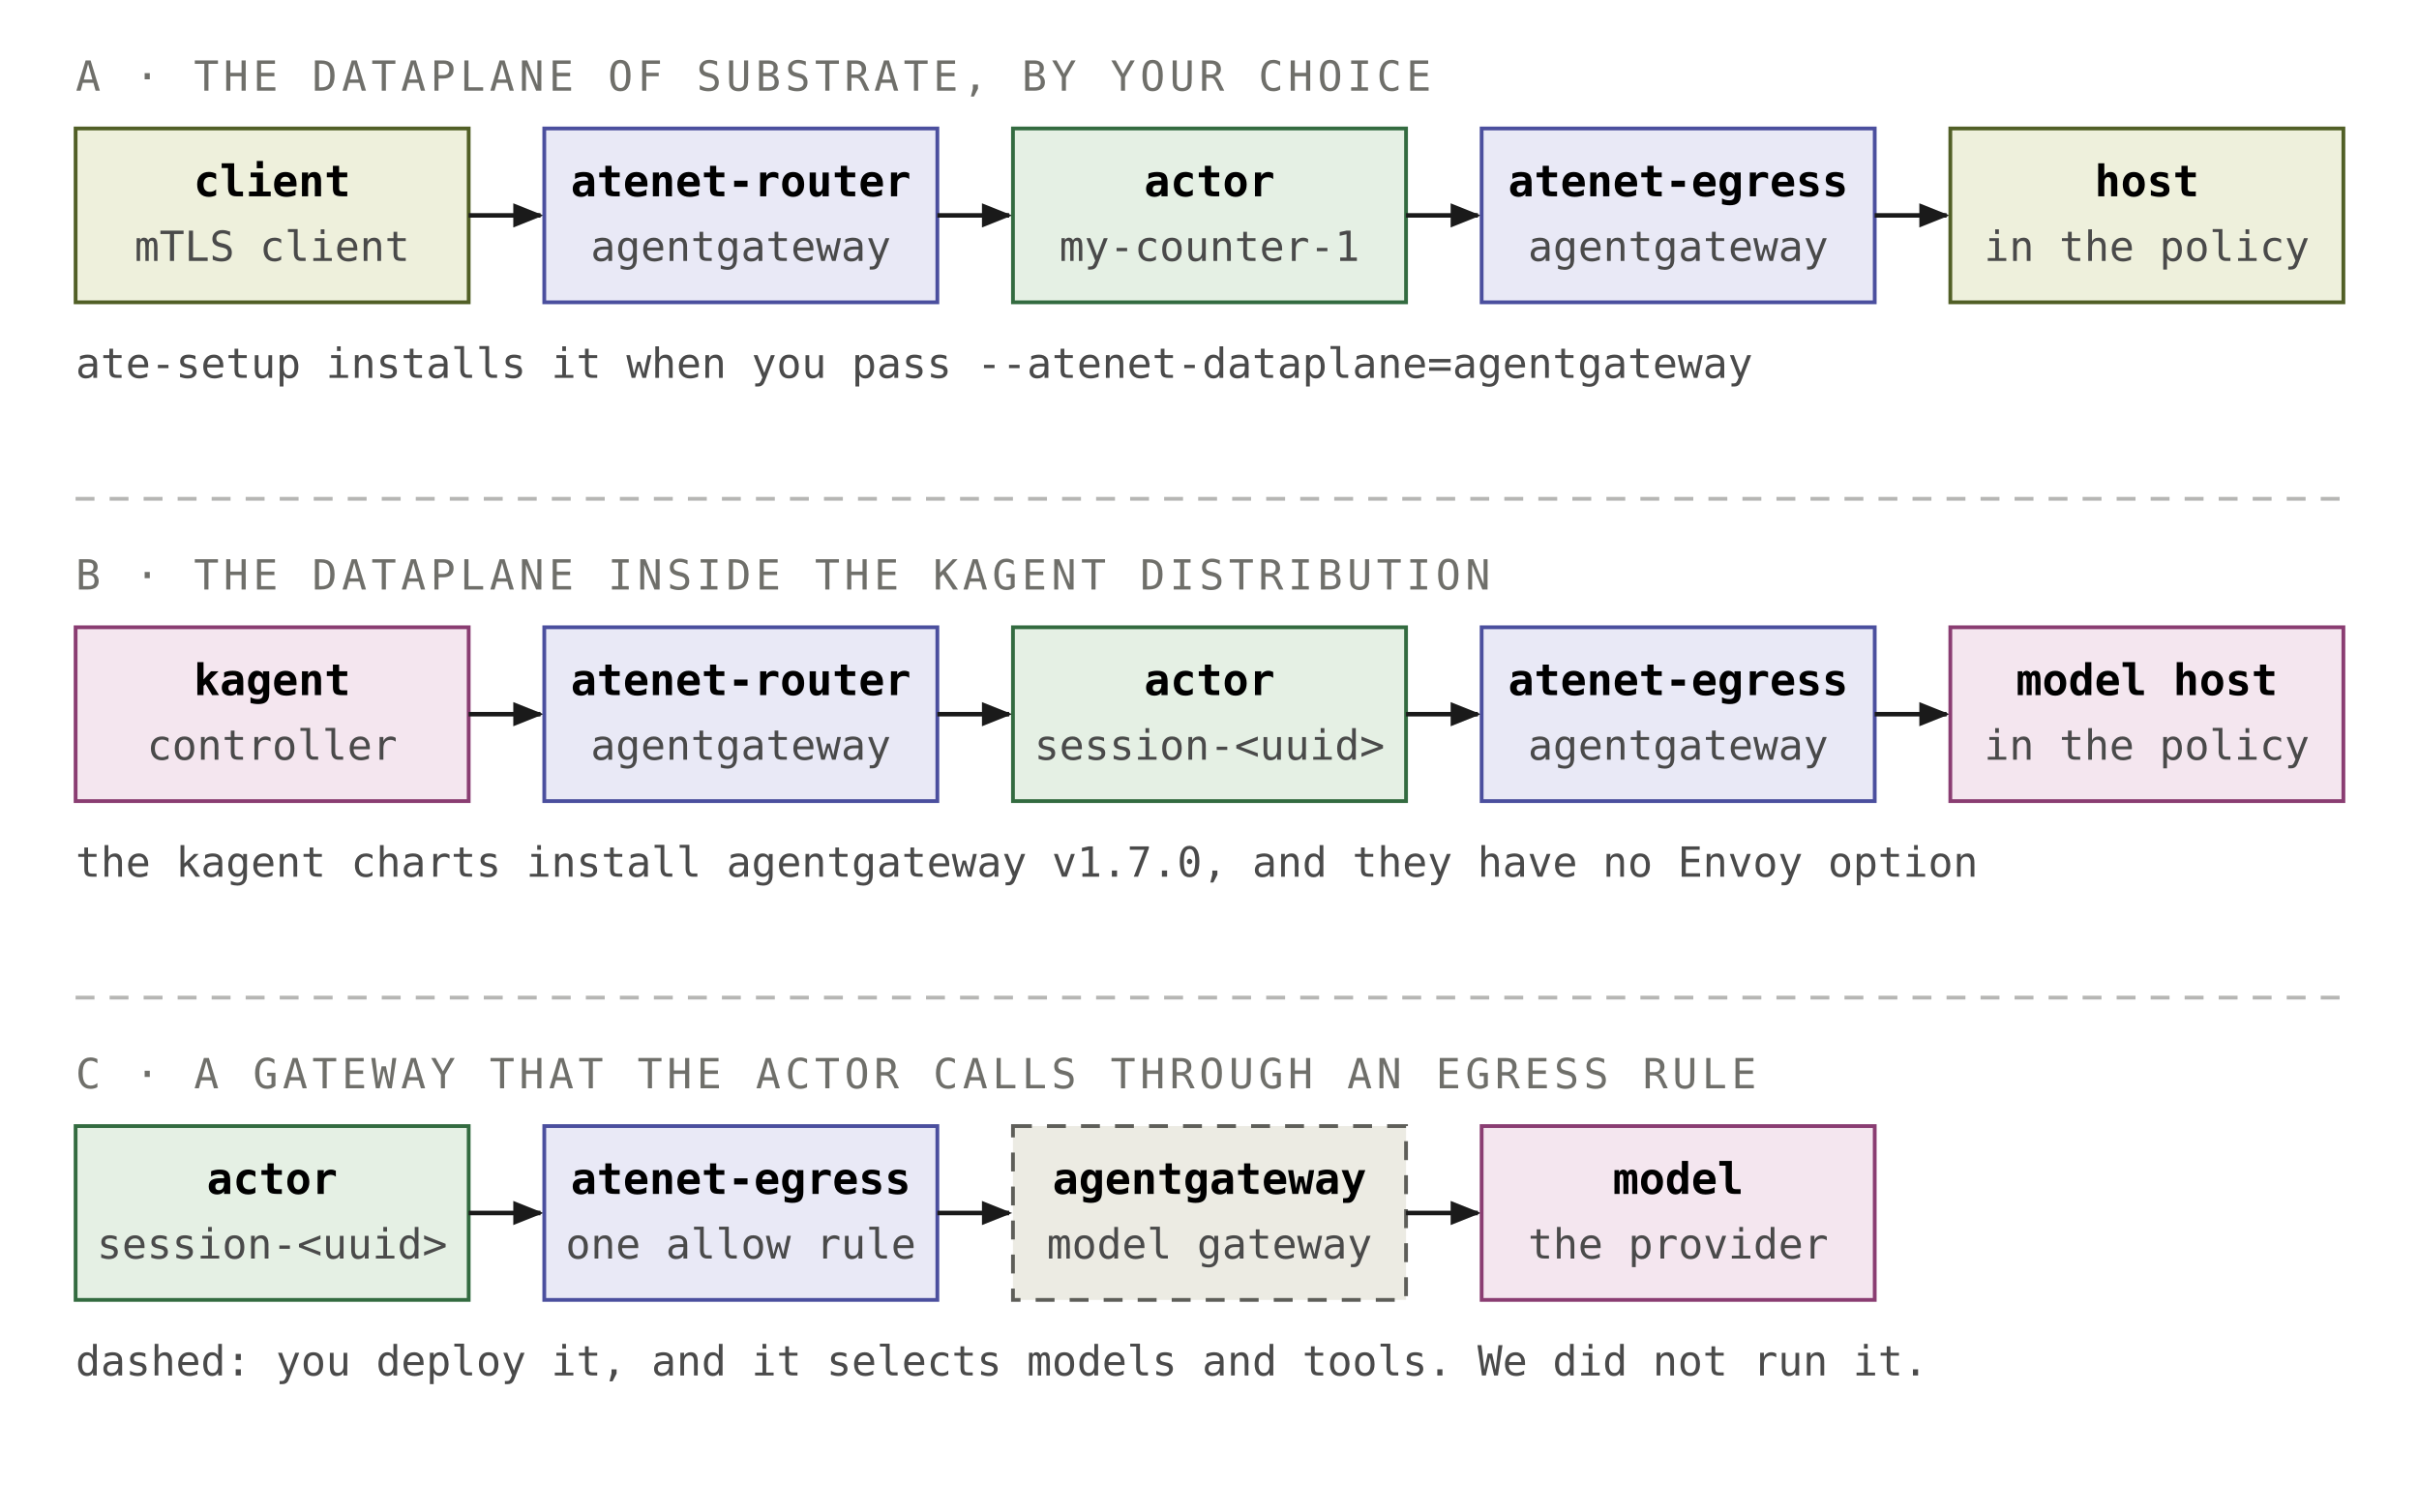
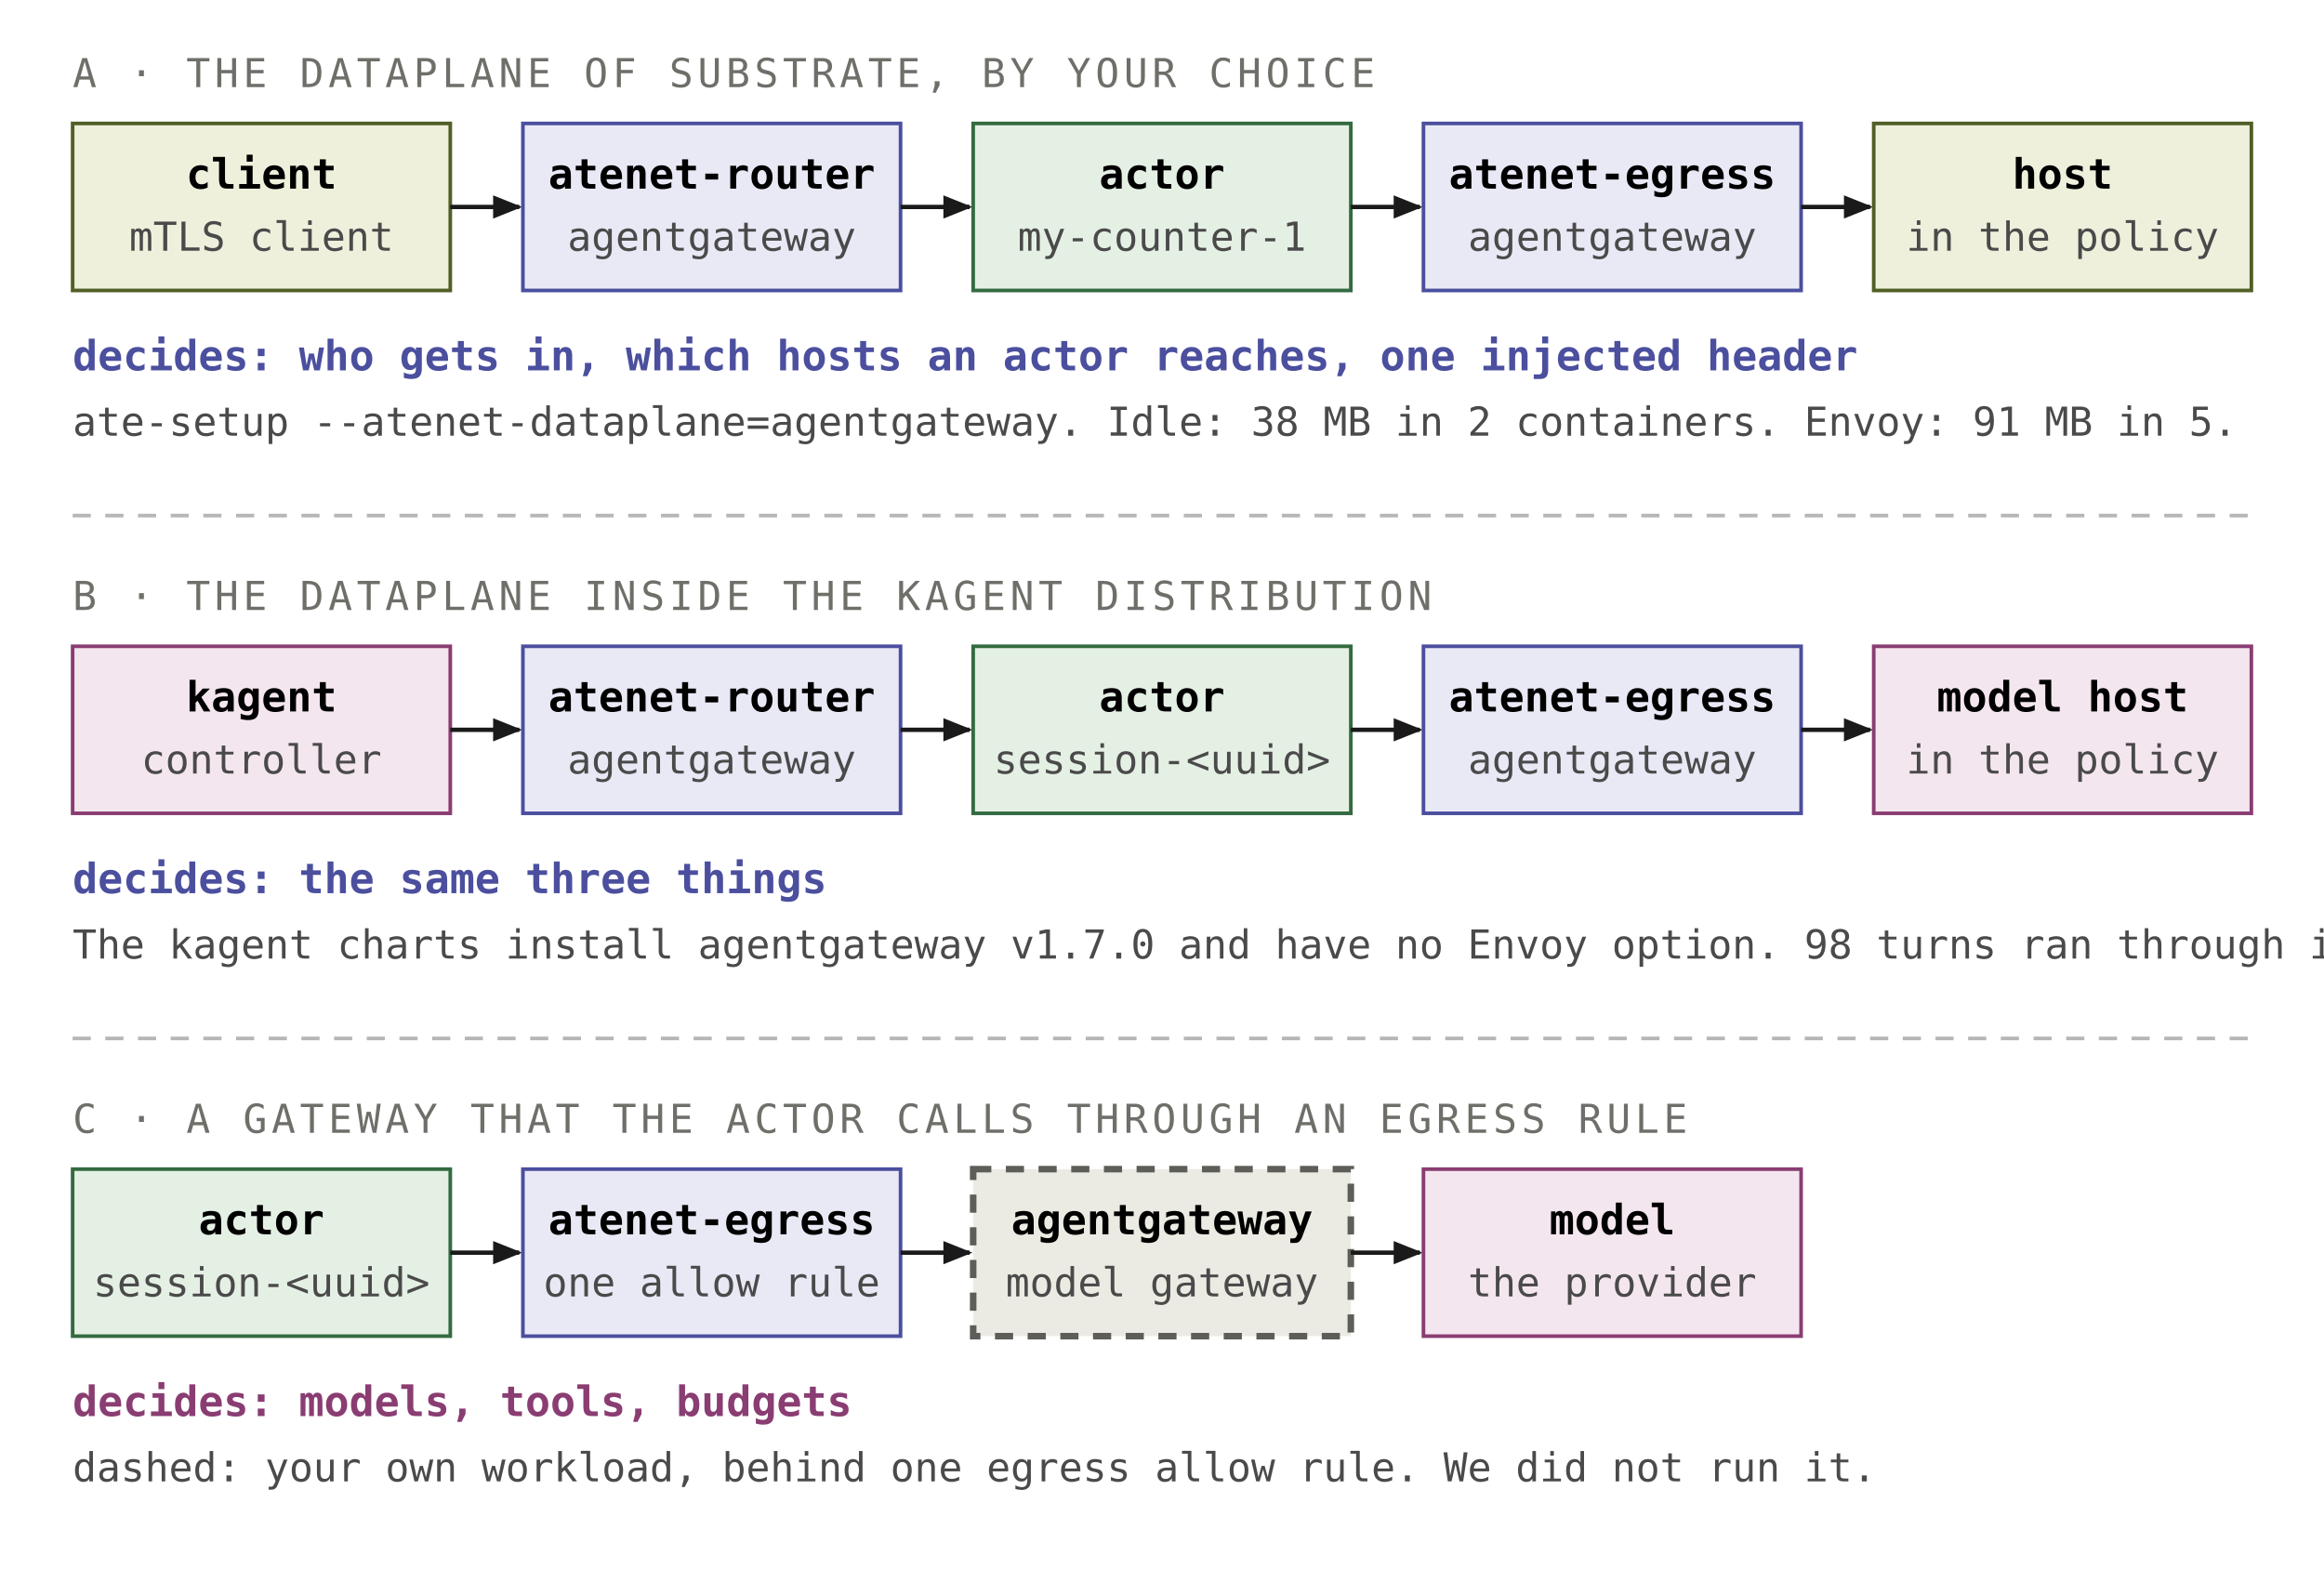
- <svg xmlns="http://www.w3.org/2000/svg" viewBox="0 0 640 400" role="img" aria-labelledby="fig-7-2-title fig-7-2-desc" font-family="JetBrains Mono, ui-monospace, monospace">
+ <svg xmlns="http://www.w3.org/2000/svg" viewBox="0 0 640 432" role="img" aria-labelledby="fig-7-2-title fig-7-2-desc" font-family="JetBrains Mono, ui-monospace, monospace">
  <defs>
    <marker id="fig-7-2-head-ink" viewBox="0 0 10 10" refX="9" refY="5" markerWidth="8" markerHeight="8" markerUnits="userSpaceOnUse" orient="auto-start-reverse">
      <path d="M0 1 L10 5 L0 9 z" fill="var(--m-ink, #1a1a1a)" />
    </marker>
  </defs>
  <text x="20" y="24" font-size="11" letter-spacing="1.2" fill="var(--m-ink-mute, #6f6f6a)">A · THE DATAPLANE OF SUBSTRATE, BY YOUR CHOICE</text>
  <rect x="20" y="34" width="104" height="46" fill="var(--m-olive-fill, #eef0dc)" stroke="var(--m-olive-ink, #515f26)" />
  <text x="72" y="51.95" font-size="11.5" text-anchor="middle" font-weight="700">client</text>
  <text x="72" y="69.05" font-size="11" text-anchor="middle" class="m-serif" fill="var(--m-ink-soft, #4a4a4a)">mTLS client</text>
  <line x1="124" y1="57" x2="143" y2="57" stroke="var(--m-ink, #1a1a1a)" stroke-width="1.2" marker-end="url(#fig-7-2-head-ink)" />
  <rect x="144" y="34" width="104" height="46" fill="var(--m-indigo-fill, #e9e9f6)" stroke="var(--m-indigo-ink, #4b4f9e)" />
  <text x="196" y="51.95" font-size="11.5" text-anchor="middle" font-weight="700">atenet-router</text>
  <text x="196" y="69.05" font-size="11" text-anchor="middle" class="m-serif" fill="var(--m-ink-soft, #4a4a4a)">agentgateway</text>
  <line x1="248" y1="57" x2="267" y2="57" stroke="var(--m-ink, #1a1a1a)" stroke-width="1.2" marker-end="url(#fig-7-2-head-ink)" />
  <rect x="268" y="34" width="104" height="46" fill="var(--m-green-fill, #e5f0e4)" stroke="var(--m-green-ink, #336b40)" />
  <text x="320" y="51.95" font-size="11.5" text-anchor="middle" font-weight="700">actor</text>
  <text x="320" y="69.05" font-size="11" text-anchor="middle" class="m-serif" fill="var(--m-ink-soft, #4a4a4a)">my-counter-1</text>
  <line x1="372" y1="57" x2="391" y2="57" stroke="var(--m-ink, #1a1a1a)" stroke-width="1.2" marker-end="url(#fig-7-2-head-ink)" />
  <rect x="392" y="34" width="104" height="46" fill="var(--m-indigo-fill, #e9e9f6)" stroke="var(--m-indigo-ink, #4b4f9e)" />
  <text x="444" y="51.95" font-size="11.5" text-anchor="middle" font-weight="700">atenet-egress</text>
  <text x="444" y="69.05" font-size="11" text-anchor="middle" class="m-serif" fill="var(--m-ink-soft, #4a4a4a)">agentgateway</text>
  <line x1="496" y1="57" x2="515" y2="57" stroke="var(--m-ink, #1a1a1a)" stroke-width="1.2" marker-end="url(#fig-7-2-head-ink)" />
  <rect x="516" y="34" width="104" height="46" fill="var(--m-olive-fill, #eef0dc)" stroke="var(--m-olive-ink, #515f26)" />
  <text x="568" y="51.95" font-size="11.5" text-anchor="middle" font-weight="700">host</text>
  <text x="568" y="69.05" font-size="11" text-anchor="middle" class="m-serif" fill="var(--m-ink-soft, #4a4a4a)">in the policy</text>
-   <text x="20" y="100" font-size="11" class="m-serif" fill="var(--m-ink-soft, #4a4a4a)">ate-setup installs it when you pass --atenet-dataplane=agentgateway</text>
-   <text x="20" y="156" font-size="11" letter-spacing="1.2" fill="var(--m-ink-mute, #6f6f6a)">B · THE DATAPLANE INSIDE THE KAGENT DISTRIBUTION</text>
-   <rect x="20" y="166" width="104" height="46" fill="var(--m-plum-fill, #f4e6ef)" stroke="var(--m-plum-ink, #8a3d72)" />
-   <text x="72" y="183.95" font-size="11.5" text-anchor="middle" font-weight="700">kagent</text>
-   <text x="72" y="201.05" font-size="11" text-anchor="middle" class="m-serif" fill="var(--m-ink-soft, #4a4a4a)">controller</text>
-   <line x1="124" y1="189" x2="143" y2="189" stroke="var(--m-ink, #1a1a1a)" stroke-width="1.2" marker-end="url(#fig-7-2-head-ink)" />
-   <rect x="144" y="166" width="104" height="46" fill="var(--m-indigo-fill, #e9e9f6)" stroke="var(--m-indigo-ink, #4b4f9e)" />
-   <text x="196" y="183.95" font-size="11.5" text-anchor="middle" font-weight="700">atenet-router</text>
-   <text x="196" y="201.05" font-size="11" text-anchor="middle" class="m-serif" fill="var(--m-ink-soft, #4a4a4a)">agentgateway</text>
-   <line x1="248" y1="189" x2="267" y2="189" stroke="var(--m-ink, #1a1a1a)" stroke-width="1.2" marker-end="url(#fig-7-2-head-ink)" />
-   <rect x="268" y="166" width="104" height="46" fill="var(--m-green-fill, #e5f0e4)" stroke="var(--m-green-ink, #336b40)" />
-   <text x="320" y="183.95" font-size="11.5" text-anchor="middle" font-weight="700">actor</text>
-   <text x="320" y="201.05" font-size="11" text-anchor="middle" class="m-serif" fill="var(--m-ink-soft, #4a4a4a)">session-&lt;uuid&gt;</text>
-   <line x1="372" y1="189" x2="391" y2="189" stroke="var(--m-ink, #1a1a1a)" stroke-width="1.2" marker-end="url(#fig-7-2-head-ink)" />
-   <rect x="392" y="166" width="104" height="46" fill="var(--m-indigo-fill, #e9e9f6)" stroke="var(--m-indigo-ink, #4b4f9e)" />
-   <text x="444" y="183.95" font-size="11.5" text-anchor="middle" font-weight="700">atenet-egress</text>
-   <text x="444" y="201.05" font-size="11" text-anchor="middle" class="m-serif" fill="var(--m-ink-soft, #4a4a4a)">agentgateway</text>
-   <line x1="496" y1="189" x2="515" y2="189" stroke="var(--m-ink, #1a1a1a)" stroke-width="1.2" marker-end="url(#fig-7-2-head-ink)" />
-   <rect x="516" y="166" width="104" height="46" fill="var(--m-plum-fill, #f4e6ef)" stroke="var(--m-plum-ink, #8a3d72)" />
-   <text x="568" y="183.95" font-size="11.5" text-anchor="middle" font-weight="700">model host</text>
-   <text x="568" y="201.05" font-size="11" text-anchor="middle" class="m-serif" fill="var(--m-ink-soft, #4a4a4a)">in the policy</text>
-   <text x="20" y="232" font-size="11" class="m-serif" fill="var(--m-ink-soft, #4a4a4a)">the kagent charts install agentgateway v1.7.0, and they have no Envoy option</text>
-   <text x="20" y="288" font-size="11" letter-spacing="1.2" fill="var(--m-ink-mute, #6f6f6a)">C · A GATEWAY THAT THE ACTOR CALLS THROUGH AN EGRESS RULE</text>
-   <rect x="20" y="298" width="104" height="46" fill="var(--m-green-fill, #e5f0e4)" stroke="var(--m-green-ink, #336b40)" />
-   <text x="72" y="315.95" font-size="11.5" text-anchor="middle" font-weight="700">actor</text>
-   <text x="72" y="333.05" font-size="11" text-anchor="middle" class="m-serif" fill="var(--m-ink-soft, #4a4a4a)">session-&lt;uuid&gt;</text>
-   <line x1="124" y1="321" x2="143" y2="321" stroke="var(--m-ink, #1a1a1a)" stroke-width="1.2" marker-end="url(#fig-7-2-head-ink)" />
-   <rect x="144" y="298" width="104" height="46" fill="var(--m-indigo-fill, #e9e9f6)" stroke="var(--m-indigo-ink, #4b4f9e)" />
-   <text x="196" y="315.95" font-size="11.5" text-anchor="middle" font-weight="700">atenet-egress</text>
-   <text x="196" y="333.05" font-size="11" text-anchor="middle" class="m-serif" fill="var(--m-ink-soft, #4a4a4a)">one allow rule</text>
-   <line x1="248" y1="321" x2="267" y2="321" stroke="var(--m-ink, #1a1a1a)" stroke-width="1.2" marker-end="url(#fig-7-2-head-ink)" />
-   <rect x="268" y="298" width="104" height="46" fill="var(--m-grey-fill, #ecebe3)" stroke="var(--m-grey-ink, #5e5e59)" stroke-dasharray="5 4" />
-   <text x="320" y="315.95" font-size="11.5" text-anchor="middle" font-weight="700">agentgateway</text>
-   <text x="320" y="333.05" font-size="11" text-anchor="middle" class="m-serif" fill="var(--m-ink-soft, #4a4a4a)">model gateway</text>
-   <line x1="372" y1="321" x2="391" y2="321" stroke="var(--m-ink, #1a1a1a)" stroke-width="1.2" marker-end="url(#fig-7-2-head-ink)" />
-   <rect x="392" y="298" width="104" height="46" fill="var(--m-plum-fill, #f4e6ef)" stroke="var(--m-plum-ink, #8a3d72)" />
-   <text x="444" y="315.95" font-size="11.5" text-anchor="middle" font-weight="700">model</text>
-   <text x="444" y="333.05" font-size="11" text-anchor="middle" class="m-serif" fill="var(--m-ink-soft, #4a4a4a)">the provider</text>
-   <text x="20" y="364" font-size="11" class="m-serif" fill="var(--m-ink-soft, #4a4a4a)">dashed: you deploy it, and it selects models and tools. We did not run it.</text>
-   <line x1="20" y1="132" x2="620" y2="132" stroke="var(--m-ink-mute, #6f6f6a)" stroke-width="1" stroke-dasharray="5 4" stroke-opacity="0.5" />
-   <line x1="20" y1="264" x2="620" y2="264" stroke="var(--m-ink-mute, #6f6f6a)" stroke-width="1" stroke-dasharray="5 4" stroke-opacity="0.5" />
+   <text x="20" y="102" font-size="11.5" font-weight="700" fill="var(--m-indigo-ink, #4b4f9e)">decides: who gets in, which hosts an actor reaches, one injected header</text>
+   <text x="20" y="120" font-size="11" class="m-serif" fill="var(--m-ink-soft, #4a4a4a)">ate-setup --atenet-dataplane=agentgateway. Idle: 38 MB in 2 containers. Envoy: 91 MB in 5.</text>
+   <text x="20" y="168" font-size="11" letter-spacing="1.2" fill="var(--m-ink-mute, #6f6f6a)">B · THE DATAPLANE INSIDE THE KAGENT DISTRIBUTION</text>
+   <rect x="20" y="178" width="104" height="46" fill="var(--m-plum-fill, #f4e6ef)" stroke="var(--m-plum-ink, #8a3d72)" />
+   <text x="72" y="195.95" font-size="11.5" text-anchor="middle" font-weight="700">kagent</text>
+   <text x="72" y="213.05" font-size="11" text-anchor="middle" class="m-serif" fill="var(--m-ink-soft, #4a4a4a)">controller</text>
+   <line x1="124" y1="201" x2="143" y2="201" stroke="var(--m-ink, #1a1a1a)" stroke-width="1.2" marker-end="url(#fig-7-2-head-ink)" />
+   <rect x="144" y="178" width="104" height="46" fill="var(--m-indigo-fill, #e9e9f6)" stroke="var(--m-indigo-ink, #4b4f9e)" />
+   <text x="196" y="195.95" font-size="11.5" text-anchor="middle" font-weight="700">atenet-router</text>
+   <text x="196" y="213.05" font-size="11" text-anchor="middle" class="m-serif" fill="var(--m-ink-soft, #4a4a4a)">agentgateway</text>
+   <line x1="248" y1="201" x2="267" y2="201" stroke="var(--m-ink, #1a1a1a)" stroke-width="1.2" marker-end="url(#fig-7-2-head-ink)" />
+   <rect x="268" y="178" width="104" height="46" fill="var(--m-green-fill, #e5f0e4)" stroke="var(--m-green-ink, #336b40)" />
+   <text x="320" y="195.95" font-size="11.5" text-anchor="middle" font-weight="700">actor</text>
+   <text x="320" y="213.05" font-size="11" text-anchor="middle" class="m-serif" fill="var(--m-ink-soft, #4a4a4a)">session-&lt;uuid&gt;</text>
+   <line x1="372" y1="201" x2="391" y2="201" stroke="var(--m-ink, #1a1a1a)" stroke-width="1.2" marker-end="url(#fig-7-2-head-ink)" />
+   <rect x="392" y="178" width="104" height="46" fill="var(--m-indigo-fill, #e9e9f6)" stroke="var(--m-indigo-ink, #4b4f9e)" />
+   <text x="444" y="195.95" font-size="11.5" text-anchor="middle" font-weight="700">atenet-egress</text>
+   <text x="444" y="213.05" font-size="11" text-anchor="middle" class="m-serif" fill="var(--m-ink-soft, #4a4a4a)">agentgateway</text>
+   <line x1="496" y1="201" x2="515" y2="201" stroke="var(--m-ink, #1a1a1a)" stroke-width="1.2" marker-end="url(#fig-7-2-head-ink)" />
+   <rect x="516" y="178" width="104" height="46" fill="var(--m-plum-fill, #f4e6ef)" stroke="var(--m-plum-ink, #8a3d72)" />
+   <text x="568" y="195.95" font-size="11.5" text-anchor="middle" font-weight="700">model host</text>
+   <text x="568" y="213.05" font-size="11" text-anchor="middle" class="m-serif" fill="var(--m-ink-soft, #4a4a4a)">in the policy</text>
+   <text x="20" y="246" font-size="11.5" font-weight="700" fill="var(--m-indigo-ink, #4b4f9e)">decides: the same three things</text>
+   <text x="20" y="264" font-size="11" class="m-serif" fill="var(--m-ink-soft, #4a4a4a)">The kagent charts install agentgateway v1.7.0 and have no Envoy option. 98 turns ran through it.</text>
+   <text x="20" y="312" font-size="11" letter-spacing="1.2" fill="var(--m-ink-mute, #6f6f6a)">C · A GATEWAY THAT THE ACTOR CALLS THROUGH AN EGRESS RULE</text>
+   <rect x="20" y="322" width="104" height="46" fill="var(--m-green-fill, #e5f0e4)" stroke="var(--m-green-ink, #336b40)" />
+   <text x="72" y="339.95" font-size="11.5" text-anchor="middle" font-weight="700">actor</text>
+   <text x="72" y="357.05" font-size="11" text-anchor="middle" class="m-serif" fill="var(--m-ink-soft, #4a4a4a)">session-&lt;uuid&gt;</text>
+   <line x1="124" y1="345" x2="143" y2="345" stroke="var(--m-ink, #1a1a1a)" stroke-width="1.2" marker-end="url(#fig-7-2-head-ink)" />
+   <rect x="144" y="322" width="104" height="46" fill="var(--m-indigo-fill, #e9e9f6)" stroke="var(--m-indigo-ink, #4b4f9e)" />
+   <text x="196" y="339.95" font-size="11.5" text-anchor="middle" font-weight="700">atenet-egress</text>
+   <text x="196" y="357.05" font-size="11" text-anchor="middle" class="m-serif" fill="var(--m-ink-soft, #4a4a4a)">one allow rule</text>
+   <line x1="248" y1="345" x2="267" y2="345" stroke="var(--m-ink, #1a1a1a)" stroke-width="1.2" marker-end="url(#fig-7-2-head-ink)" />
+   <rect x="268" y="322" width="104" height="46" fill="var(--m-grey-fill, #ecebe3)" stroke="var(--m-grey-ink, #5e5e59)" stroke-width="1.8" stroke-dasharray="5 4" />
+   <text x="320" y="339.95" font-size="11.5" text-anchor="middle" font-weight="700">agentgateway</text>
+   <text x="320" y="357.05" font-size="11" text-anchor="middle" class="m-serif" fill="var(--m-ink-soft, #4a4a4a)">model gateway</text>
+   <line x1="372" y1="345" x2="391" y2="345" stroke="var(--m-ink, #1a1a1a)" stroke-width="1.2" marker-end="url(#fig-7-2-head-ink)" />
+   <rect x="392" y="322" width="104" height="46" fill="var(--m-plum-fill, #f4e6ef)" stroke="var(--m-plum-ink, #8a3d72)" />
+   <text x="444" y="339.95" font-size="11.5" text-anchor="middle" font-weight="700">model</text>
+   <text x="444" y="357.05" font-size="11" text-anchor="middle" class="m-serif" fill="var(--m-ink-soft, #4a4a4a)">the provider</text>
+   <text x="20" y="390" font-size="11.5" font-weight="700" fill="var(--m-plum-ink, #8a3d72)">decides: models, tools, budgets</text>
+   <text x="20" y="408" font-size="11" class="m-serif" fill="var(--m-ink-soft, #4a4a4a)">dashed: your own workload, behind one egress allow rule. We did not run it.</text>
+   <line x1="20" y1="142" x2="620" y2="142" stroke="var(--m-ink-mute, #6f6f6a)" stroke-width="1" stroke-dasharray="5 4" stroke-opacity="0.5" />
+   <line x1="20" y1="286" x2="620" y2="286" stroke="var(--m-ink-mute, #6f6f6a)" stroke-width="1" stroke-dasharray="5 4" stroke-opacity="0.5" />
</svg>
